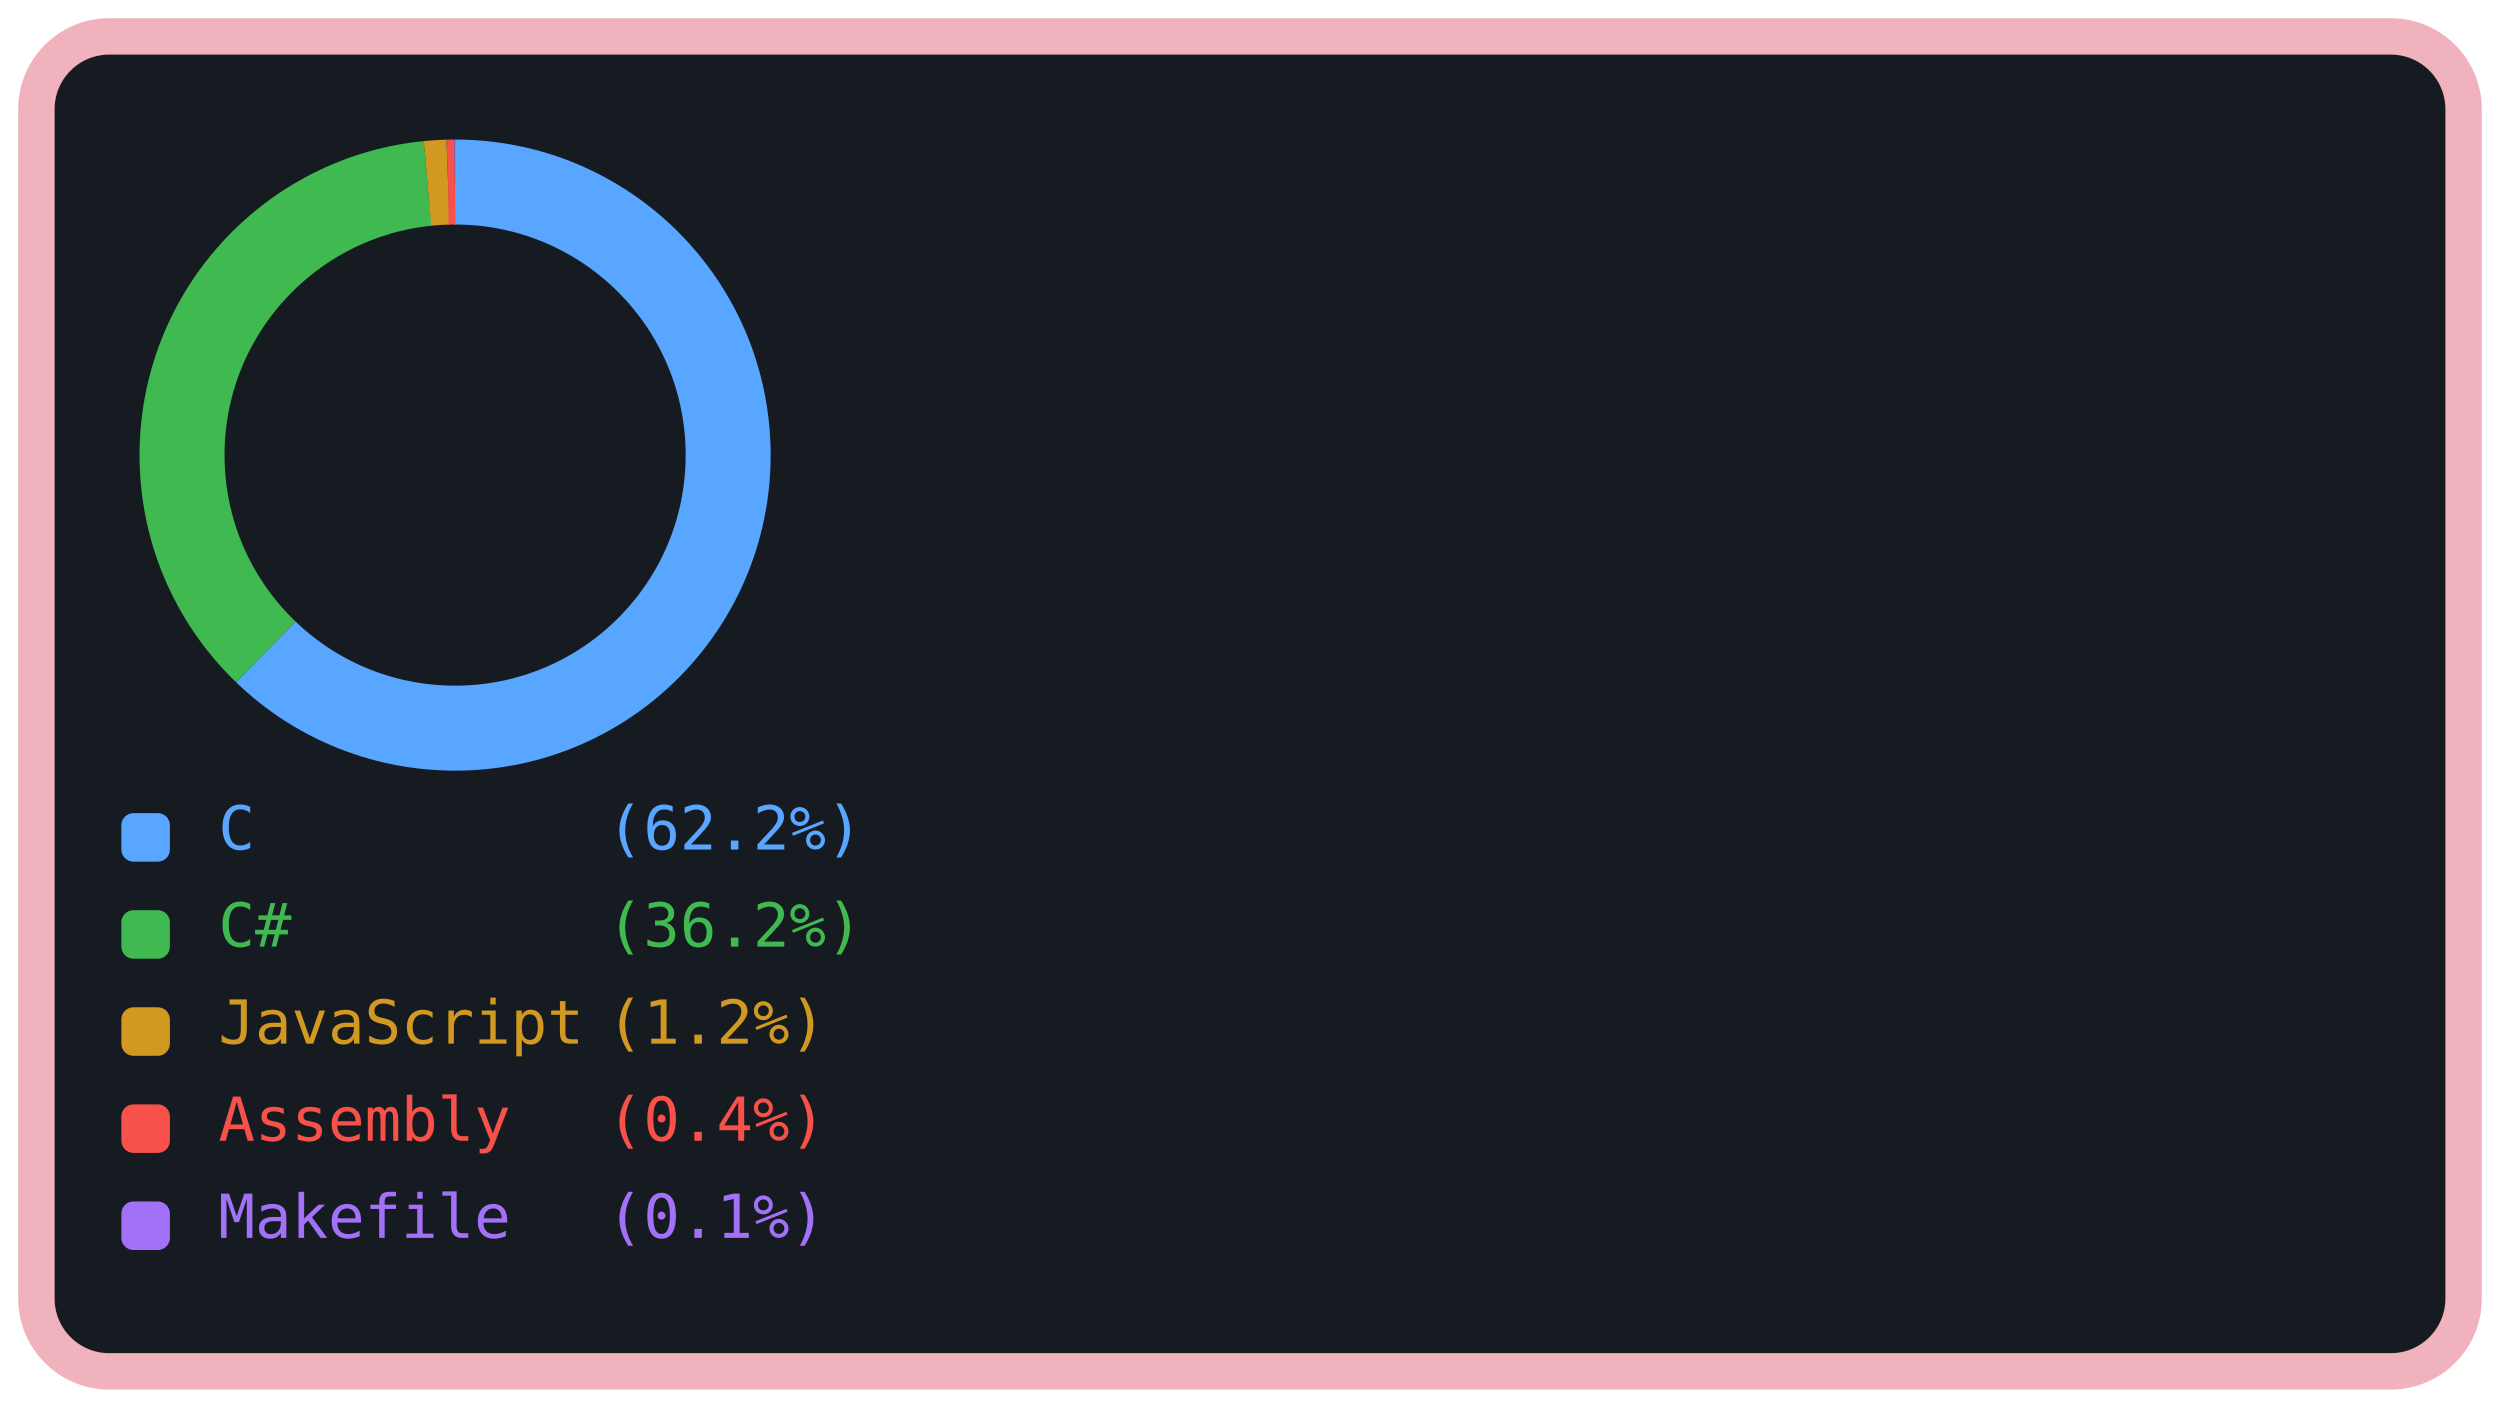
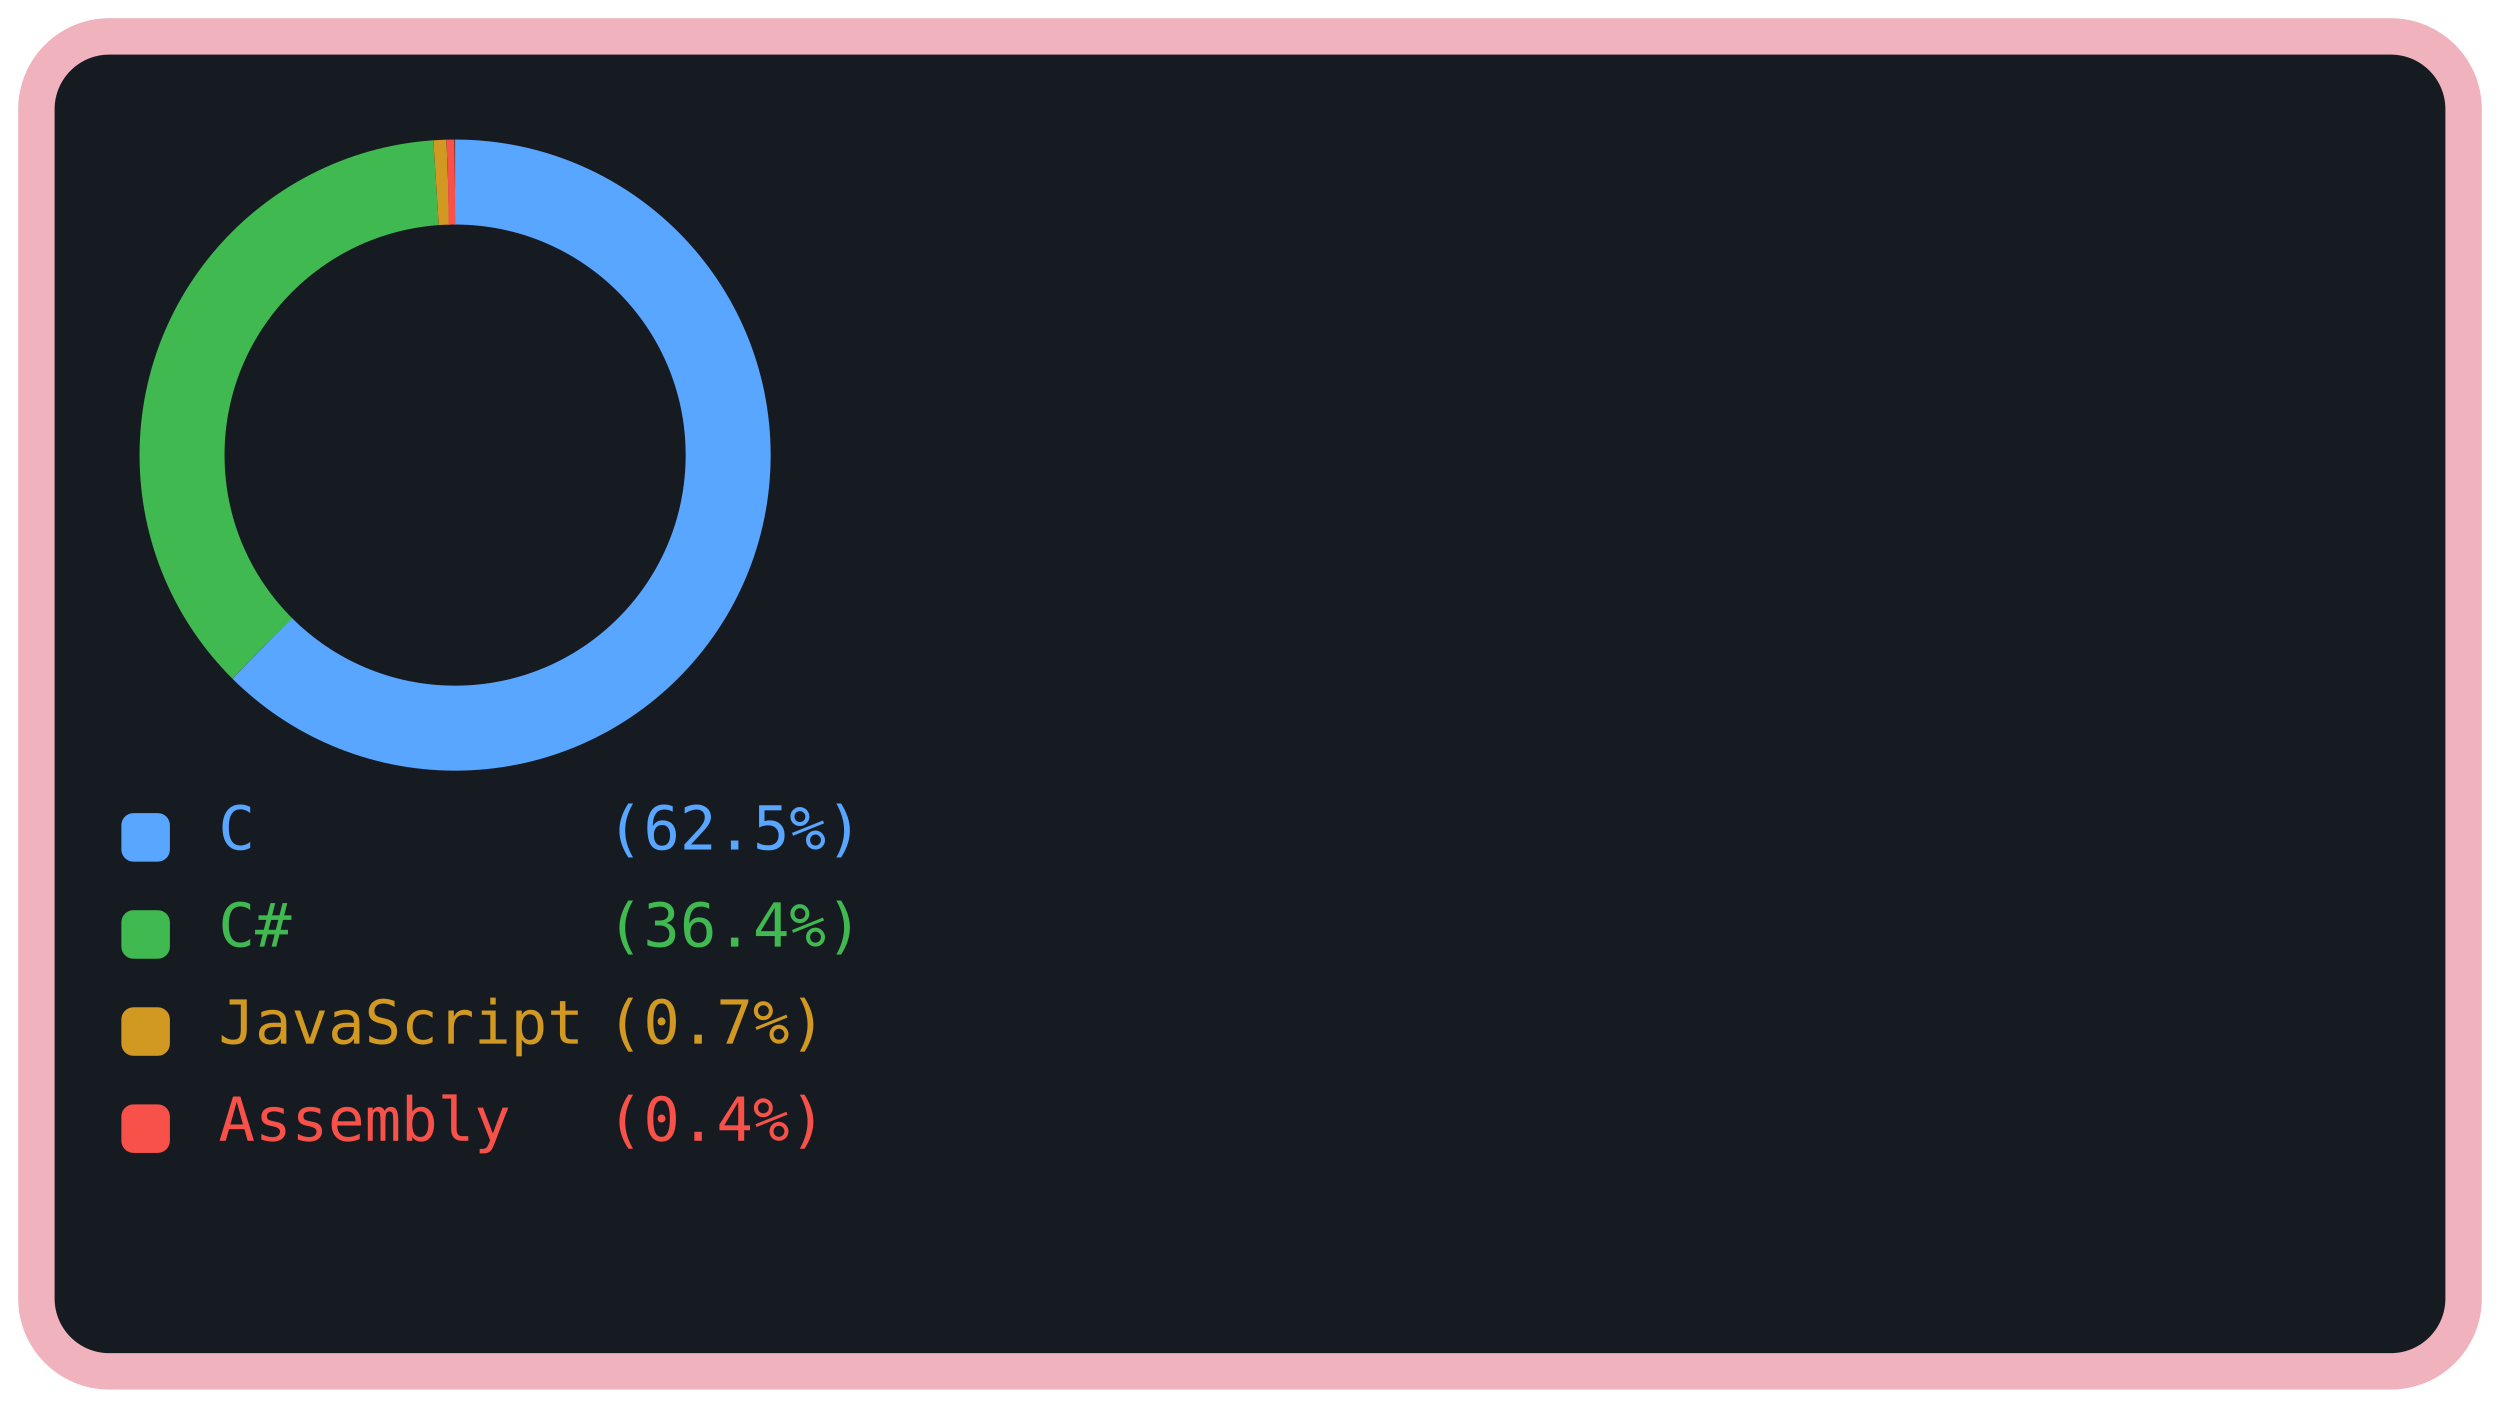
<svg xmlns="http://www.w3.org/2000/svg" width="412" height="232" viewBox="0 0 412 232">
  <style>
		.bg {
			fill: #161B22;
			stroke: #F0B2BC;
			stroke-width: 6;
			rx: 12px;
		}
		</style>
  <rect x="6" y="6" width="400" height="220" class="bg" />
  <g>
    <circle cx="75" cy="75" r="45" fill="none" stroke="#21262d" stroke-width="14" />
-     <circle cx="75" cy="75" r="45" fill="none" stroke="#58a6ff" stroke-width="14" stroke-dasharray="175.866 282.743" stroke-dashoffset="0" transform="rotate(-90 75 75)" />
+     <circle cx="75" cy="75" r="45" fill="none" stroke="#58a6ff" stroke-width="14" stroke-dasharray="176.715 282.743" stroke-dashoffset="0" transform="rotate(-90 75 75)" />
    <g>
      <rect x="20" y="134" width="8" height="8" rx="2" fill="#58a6ff" />
      <text x="36" y="140" font-family="monospace" font-size="10" fill="#58a6ff">C</text>
-       <text x="100" y="140" font-family="monospace" font-size="10" fill="#58a6ff">(62.2%)</text>
+       <text x="100" y="140" font-family="monospace" font-size="10" fill="#58a6ff">(62.5%)</text>
    </g>
-     <circle cx="75" cy="75" r="45" fill="none" stroke="#3fb950" stroke-width="14" stroke-dasharray="102.353 282.743" stroke-dashoffset="-175.866" transform="rotate(-90 75 75)" />
+     <circle cx="75" cy="75" r="45" fill="none" stroke="#3fb950" stroke-width="14" stroke-dasharray="102.919 282.743" stroke-dashoffset="-176.715" transform="rotate(-90 75 75)" />
    <g>
      <rect x="20" y="150" width="8" height="8" rx="2" fill="#3fb950" />
      <text x="36" y="156" font-family="monospace" font-size="10" fill="#3fb950">C#</text>
-       <text x="100" y="156" font-family="monospace" font-size="10" fill="#3fb950">(36.2%)</text>
+       <text x="100" y="156" font-family="monospace" font-size="10" fill="#3fb950">(36.4%)</text>
    </g>
-     <circle cx="75" cy="75" r="45" fill="none" stroke="#d29922" stroke-width="14" stroke-dasharray="3.393 282.743" stroke-dashoffset="-278.219" transform="rotate(-90 75 75)" />
+     <circle cx="75" cy="75" r="45" fill="none" stroke="#d29922" stroke-width="14" stroke-dasharray="1.979 282.743" stroke-dashoffset="-279.633" transform="rotate(-90 75 75)" />
    <g>
      <rect x="20" y="166" width="8" height="8" rx="2" fill="#d29922" />
      <text x="36" y="172" font-family="monospace" font-size="10" fill="#d29922">JavaScript</text>
-       <text x="100" y="172" font-family="monospace" font-size="10" fill="#d29922">(1.2%)</text>
+       <text x="100" y="172" font-family="monospace" font-size="10" fill="#d29922">(0.7%)</text>
    </g>
    <circle cx="75" cy="75" r="45" fill="none" stroke="#f85149" stroke-width="14" stroke-dasharray="1.131 282.743" stroke-dashoffset="-281.612" transform="rotate(-90 75 75)" />
    <g>
      <rect x="20" y="182" width="8" height="8" rx="2" fill="#f85149" />
      <text x="36" y="188" font-family="monospace" font-size="10" fill="#f85149">Assembly</text>
      <text x="100" y="188" font-family="monospace" font-size="10" fill="#f85149">(0.4%)</text>
    </g>
-     <circle cx="75" cy="75" r="45" fill="none" stroke="#a371f7" stroke-width="14" stroke-dasharray="0.283 282.743" stroke-dashoffset="-282.743" transform="rotate(-90 75 75)" />
-     <g>
-       <rect x="20" y="198" width="8" height="8" rx="2" fill="#a371f7" />
-       <text x="36" y="204" font-family="monospace" font-size="10" fill="#a371f7">Makefile</text>
-       <text x="100" y="204" font-family="monospace" font-size="10" fill="#a371f7">(0.1%)</text>
-     </g>
  </g>
</svg>
